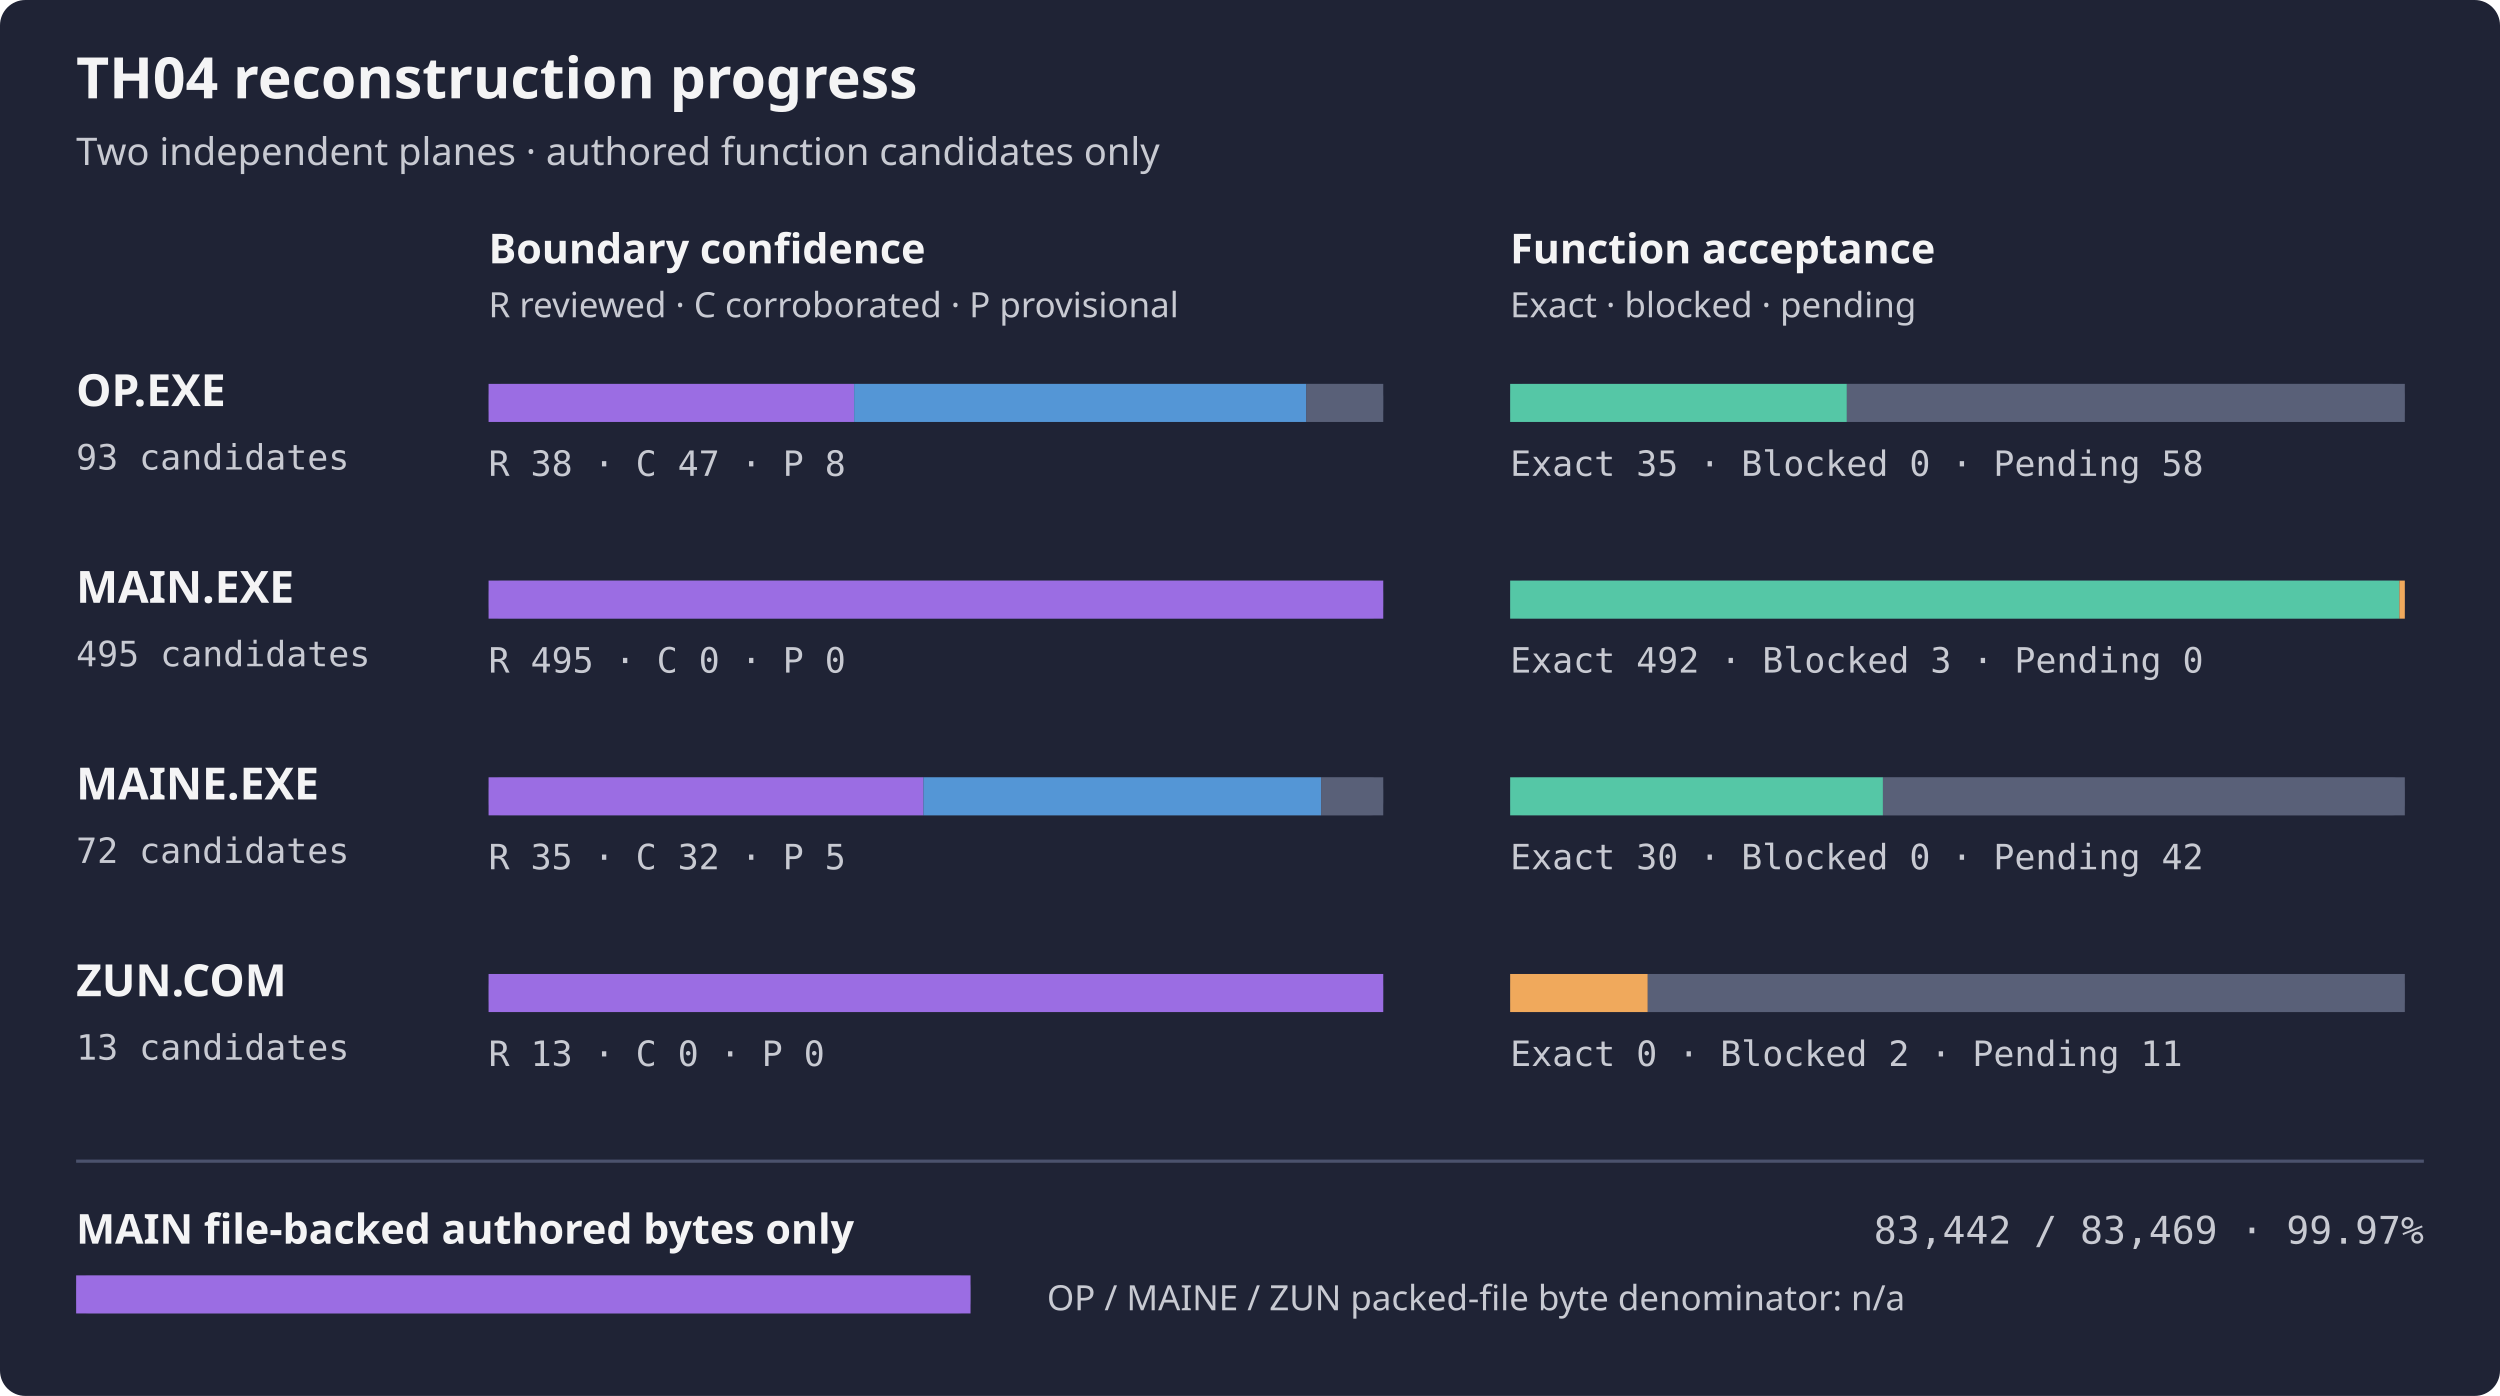
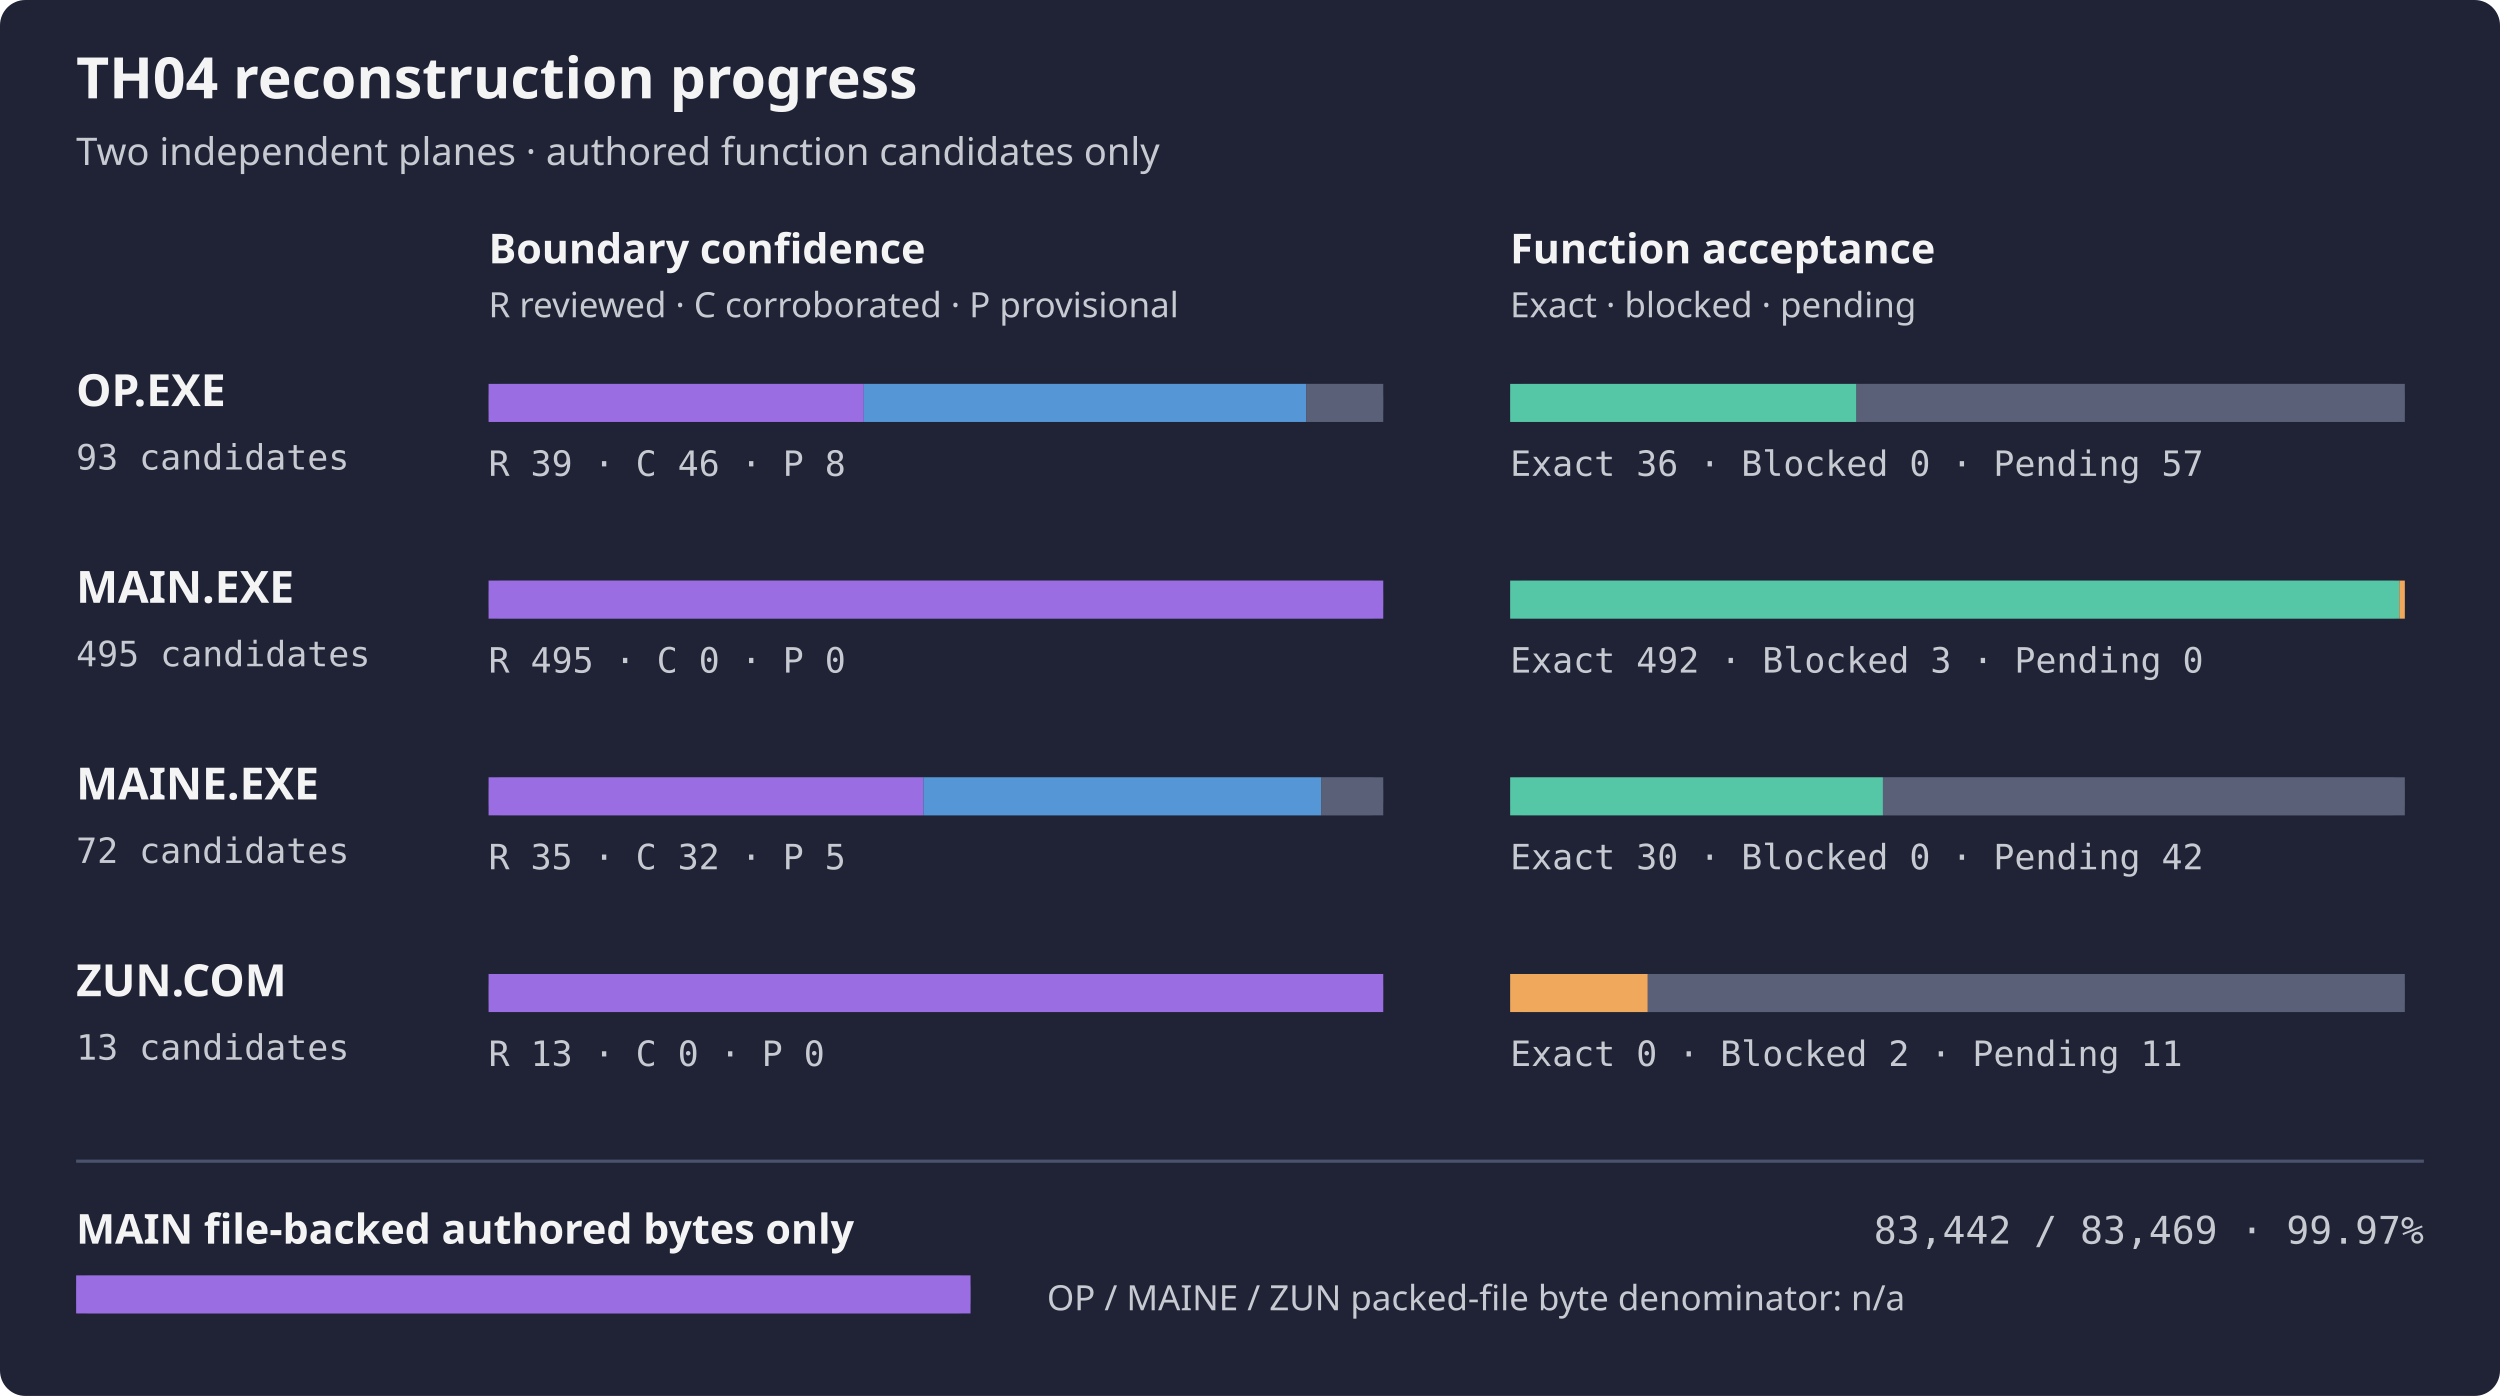
<svg xmlns="http://www.w3.org/2000/svg" width="788" height="440" role="img" aria-label="TH04 per-artifact reconstruction progress">
  <rect width="788" height="440" rx="8" fill="#1f2335" />
  <text x="24" y="31" fill="#f4f4f5" font-family="sans-serif" font-size="18" font-weight="600">TH04 reconstruction progress</text>
  <text x="24" y="52" fill="#c8cad2" font-family="sans-serif" font-size="12">Two independent planes · authored function candidates only</text>
  <text x="154" y="83" fill="#f4f4f5" font-family="sans-serif" font-size="13" font-weight="600">Boundary confidence</text>
  <text x="476" y="83" fill="#f4f4f5" font-family="sans-serif" font-size="13" font-weight="600">Function acceptance</text>
  <text x="154" y="100" fill="#c8cad2" font-family="sans-serif" font-size="11">R reviewed · C corroborated · P provisional</text>
  <text x="476" y="100" fill="#c8cad2" font-family="sans-serif" font-size="11">Exact · blocked · pending</text>
  <text x="24" y="128" fill="#f4f4f5" font-family="sans-serif" font-size="14" font-weight="600">OP.EXE</text>
  <text x="24" y="148" fill="#c8cad2" font-family="monospace" font-size="11">93 candidates</text>
  <rect x="154" y="121" width="282" height="12" rx="4" fill="#353b52" />
-   <rect x="154.00" y="121" width="115.23" height="12" fill="#9b6de3" />
-   <rect x="269.23" y="121" width="142.52" height="12" fill="#5496d6" />
+   <rect x="154.00" y="121" width="118.26" height="12" fill="#9b6de3" />
+   <rect x="272.26" y="121" width="139.48" height="12" fill="#5496d6" />
  <rect x="411.74" y="121" width="24.26" height="12" fill="#596078" />
  <rect x="476" y="121" width="282" height="12" rx="4" fill="#353b52" />
-   <rect x="476.00" y="121" width="106.13" height="12" fill="#55c7a6" />
-   <rect x="582.13" y="121" width="175.87" height="12" fill="#596078" />
-   <text x="154" y="150" fill="#c8cad2" font-family="monospace" font-size="11">R 38 · C 47 · P 8</text>
-   <text x="476" y="150" fill="#c8cad2" font-family="monospace" font-size="11">Exact 35 · Blocked 0 · Pending 58</text>
+   <rect x="476.00" y="121" width="109.16" height="12" fill="#55c7a6" />
+   <rect x="585.16" y="121" width="172.84" height="12" fill="#596078" />
+   <text x="154" y="150" fill="#c8cad2" font-family="monospace" font-size="11">R 39 · C 46 · P 8</text>
+   <text x="476" y="150" fill="#c8cad2" font-family="monospace" font-size="11">Exact 36 · Blocked 0 · Pending 57</text>
  <text x="24" y="190" fill="#f4f4f5" font-family="sans-serif" font-size="14" font-weight="600">MAIN.EXE</text>
  <text x="24" y="210" fill="#c8cad2" font-family="monospace" font-size="11">495 candidates</text>
  <rect x="154" y="183" width="282" height="12" rx="4" fill="#353b52" />
  <rect x="154.00" y="183" width="282.00" height="12" fill="#9b6de3" />
  <rect x="476" y="183" width="282" height="12" rx="4" fill="#353b52" />
  <rect x="476.00" y="183" width="280.29" height="12" fill="#55c7a6" />
  <rect x="756.29" y="183" width="1.71" height="12" fill="#f0a95c" />
  <text x="154" y="212" fill="#c8cad2" font-family="monospace" font-size="11">R 495 · C 0 · P 0</text>
  <text x="476" y="212" fill="#c8cad2" font-family="monospace" font-size="11">Exact 492 · Blocked 3 · Pending 0</text>
  <text x="24" y="252" fill="#f4f4f5" font-family="sans-serif" font-size="14" font-weight="600">MAINE.EXE</text>
  <text x="24" y="272" fill="#c8cad2" font-family="monospace" font-size="11">72 candidates</text>
  <rect x="154" y="245" width="282" height="12" rx="4" fill="#353b52" />
  <rect x="154.00" y="245" width="137.08" height="12" fill="#9b6de3" />
  <rect x="291.08" y="245" width="125.33" height="12" fill="#5496d6" />
  <rect x="416.42" y="245" width="19.58" height="12" fill="#596078" />
  <rect x="476" y="245" width="282" height="12" rx="4" fill="#353b52" />
  <rect x="476.00" y="245" width="117.50" height="12" fill="#55c7a6" />
  <rect x="593.50" y="245" width="164.50" height="12" fill="#596078" />
  <text x="154" y="274" fill="#c8cad2" font-family="monospace" font-size="11">R 35 · C 32 · P 5</text>
  <text x="476" y="274" fill="#c8cad2" font-family="monospace" font-size="11">Exact 30 · Blocked 0 · Pending 42</text>
  <text x="24" y="314" fill="#f4f4f5" font-family="sans-serif" font-size="14" font-weight="600">ZUN.COM</text>
  <text x="24" y="334" fill="#c8cad2" font-family="monospace" font-size="11">13 candidates</text>
  <rect x="154" y="307" width="282" height="12" rx="4" fill="#353b52" />
  <rect x="154.00" y="307" width="282.00" height="12" fill="#9b6de3" />
  <rect x="476" y="307" width="282" height="12" rx="4" fill="#353b52" />
  <rect x="476.00" y="307" width="43.38" height="12" fill="#f0a95c" />
  <rect x="519.38" y="307" width="238.62" height="12" fill="#596078" />
  <text x="154" y="336" fill="#c8cad2" font-family="monospace" font-size="11">R 13 · C 0 · P 0</text>
  <text x="476" y="336" fill="#c8cad2" font-family="monospace" font-size="11">Exact 0 · Blocked 2 · Pending 11</text>
  <path d="M24 366 H764" stroke="#4b526d" />
  <text x="24" y="392" fill="#f4f4f5" font-family="sans-serif" font-size="13" font-weight="600">MAIN file-backed authored bytes only</text>
  <text x="764" y="392" fill="#c8cad2" text-anchor="end" font-family="monospace" font-size="12">83,442 / 83,469 · 99.97%</text>
  <rect x="24" y="402" width="282" height="12" rx="4" fill="#353b52" />
  <rect x="24" y="402" width="281.91" height="12" fill="#9b6de3" />
  <text x="330" y="413" fill="#c8cad2" font-family="sans-serif" font-size="11">OP / MAINE / ZUN packed-file byte denominator: n/a</text>
</svg>
